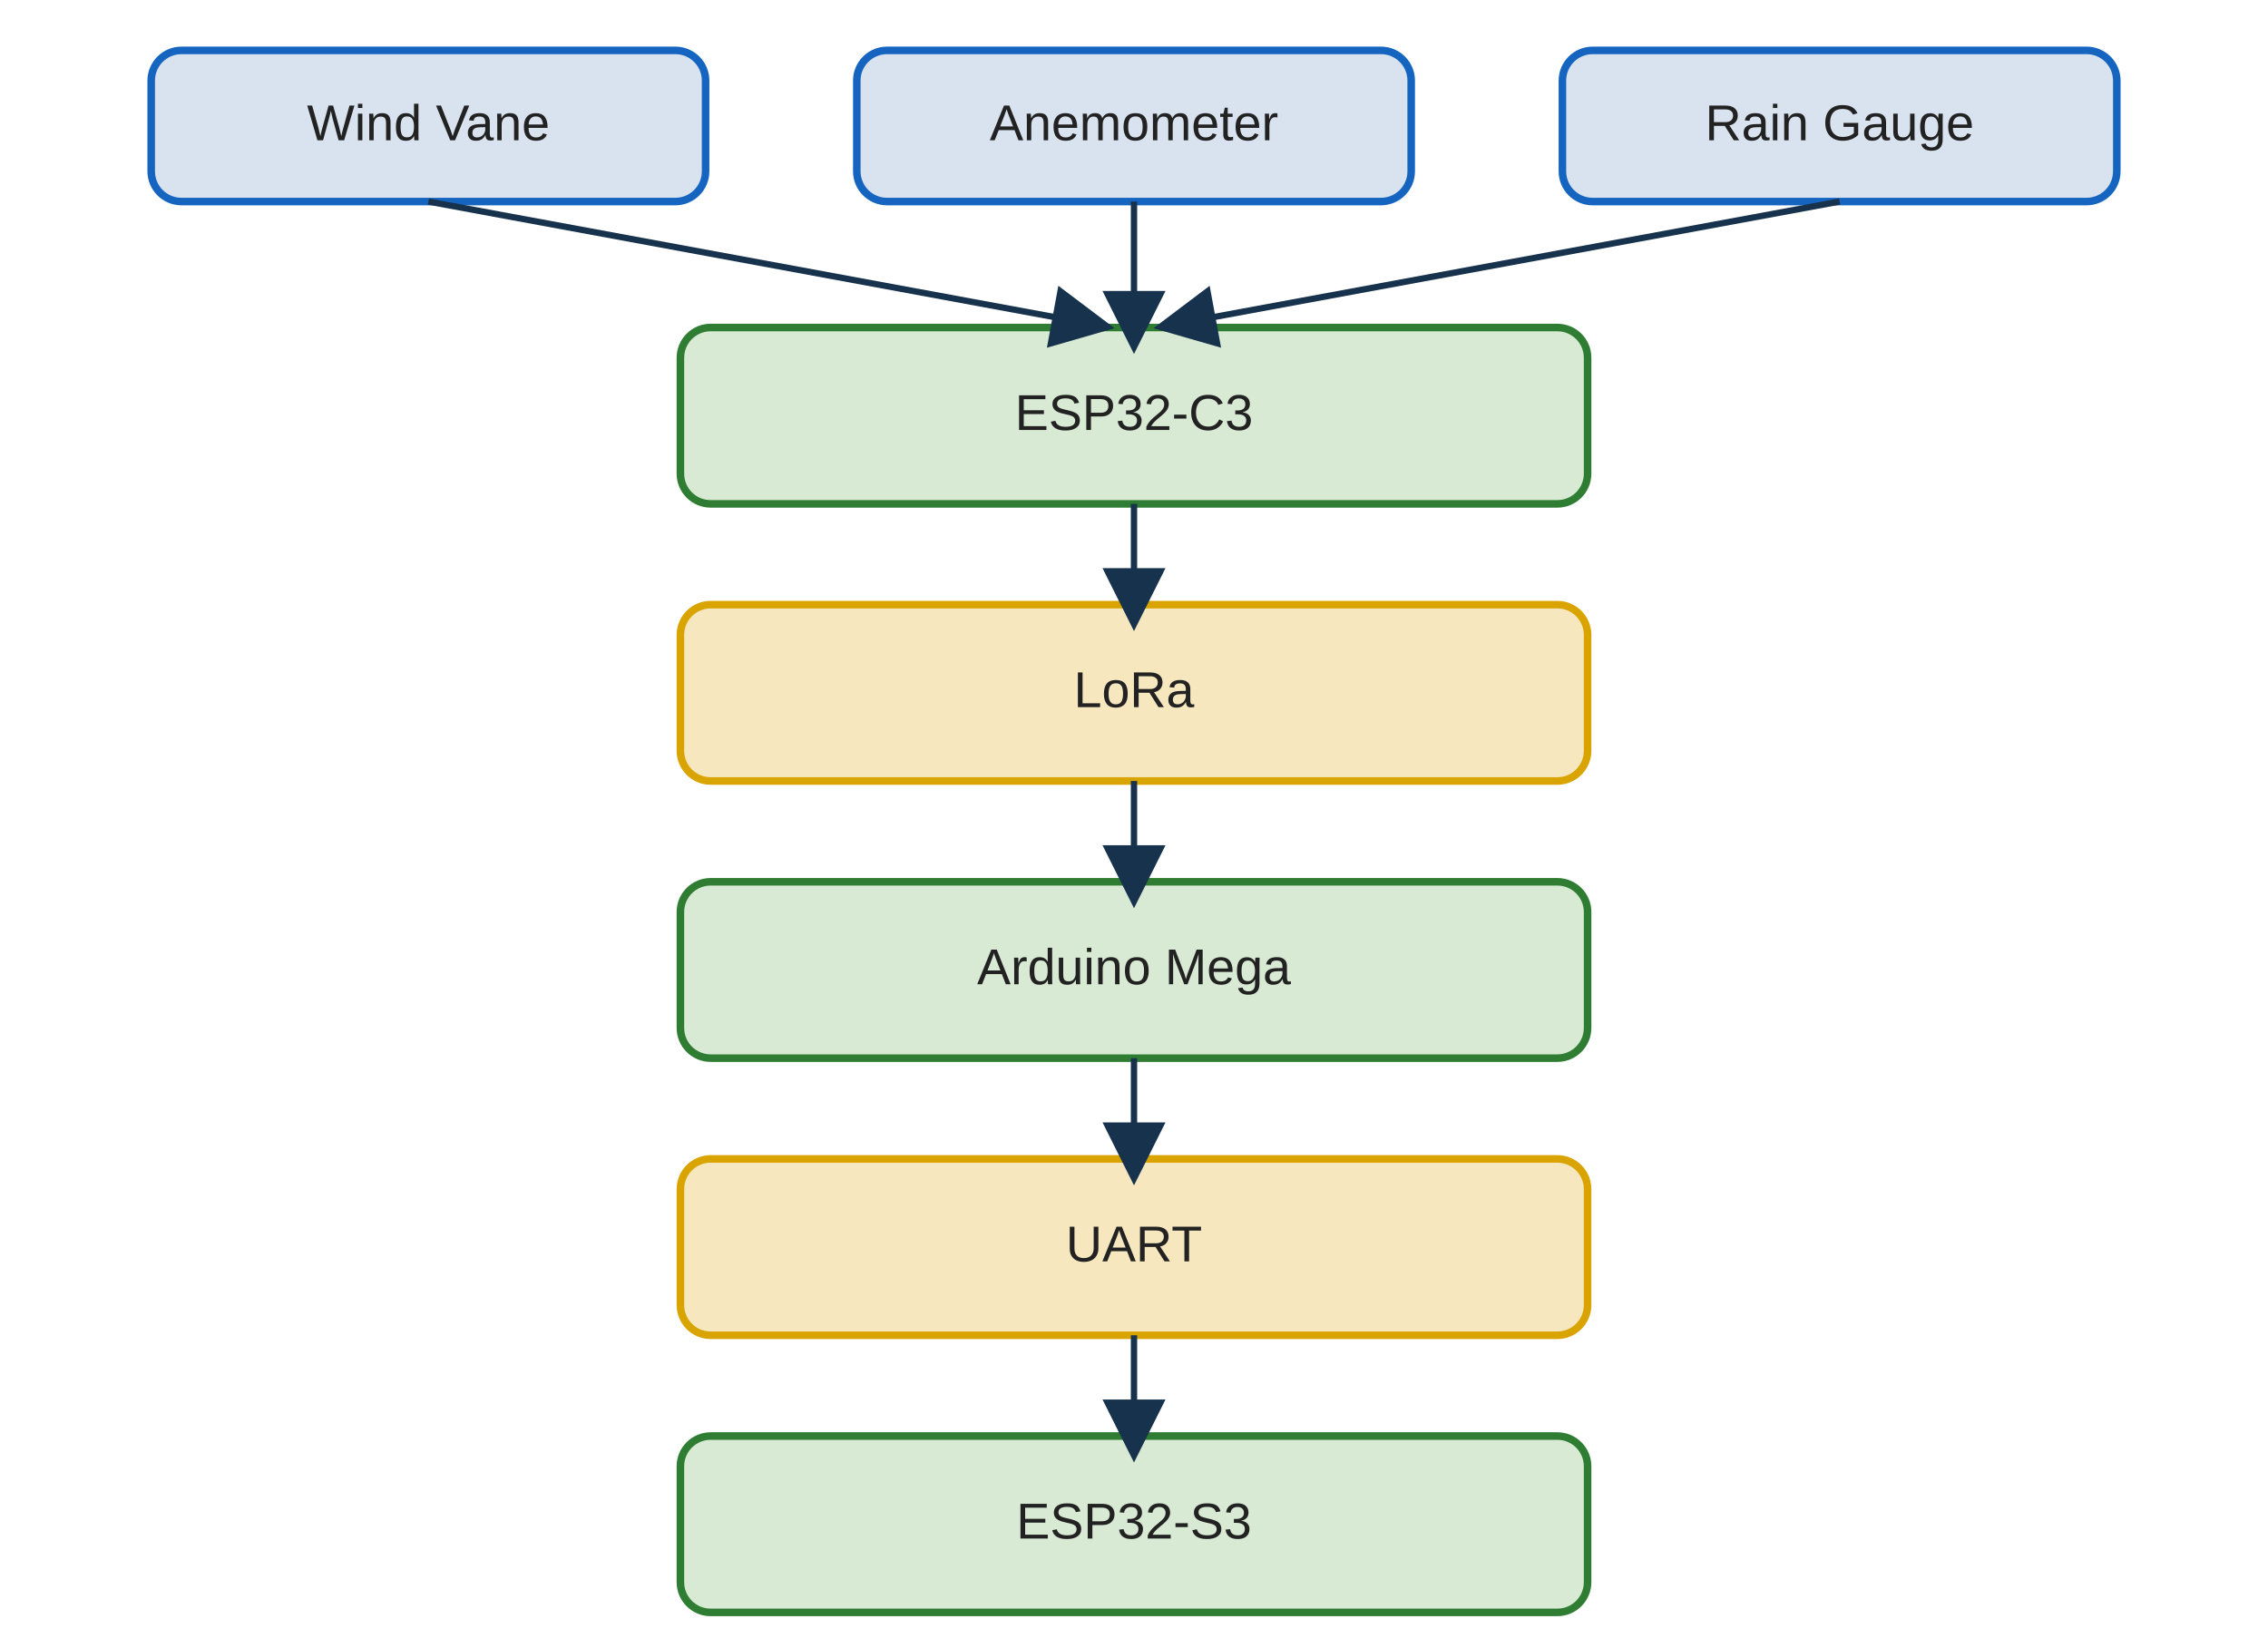
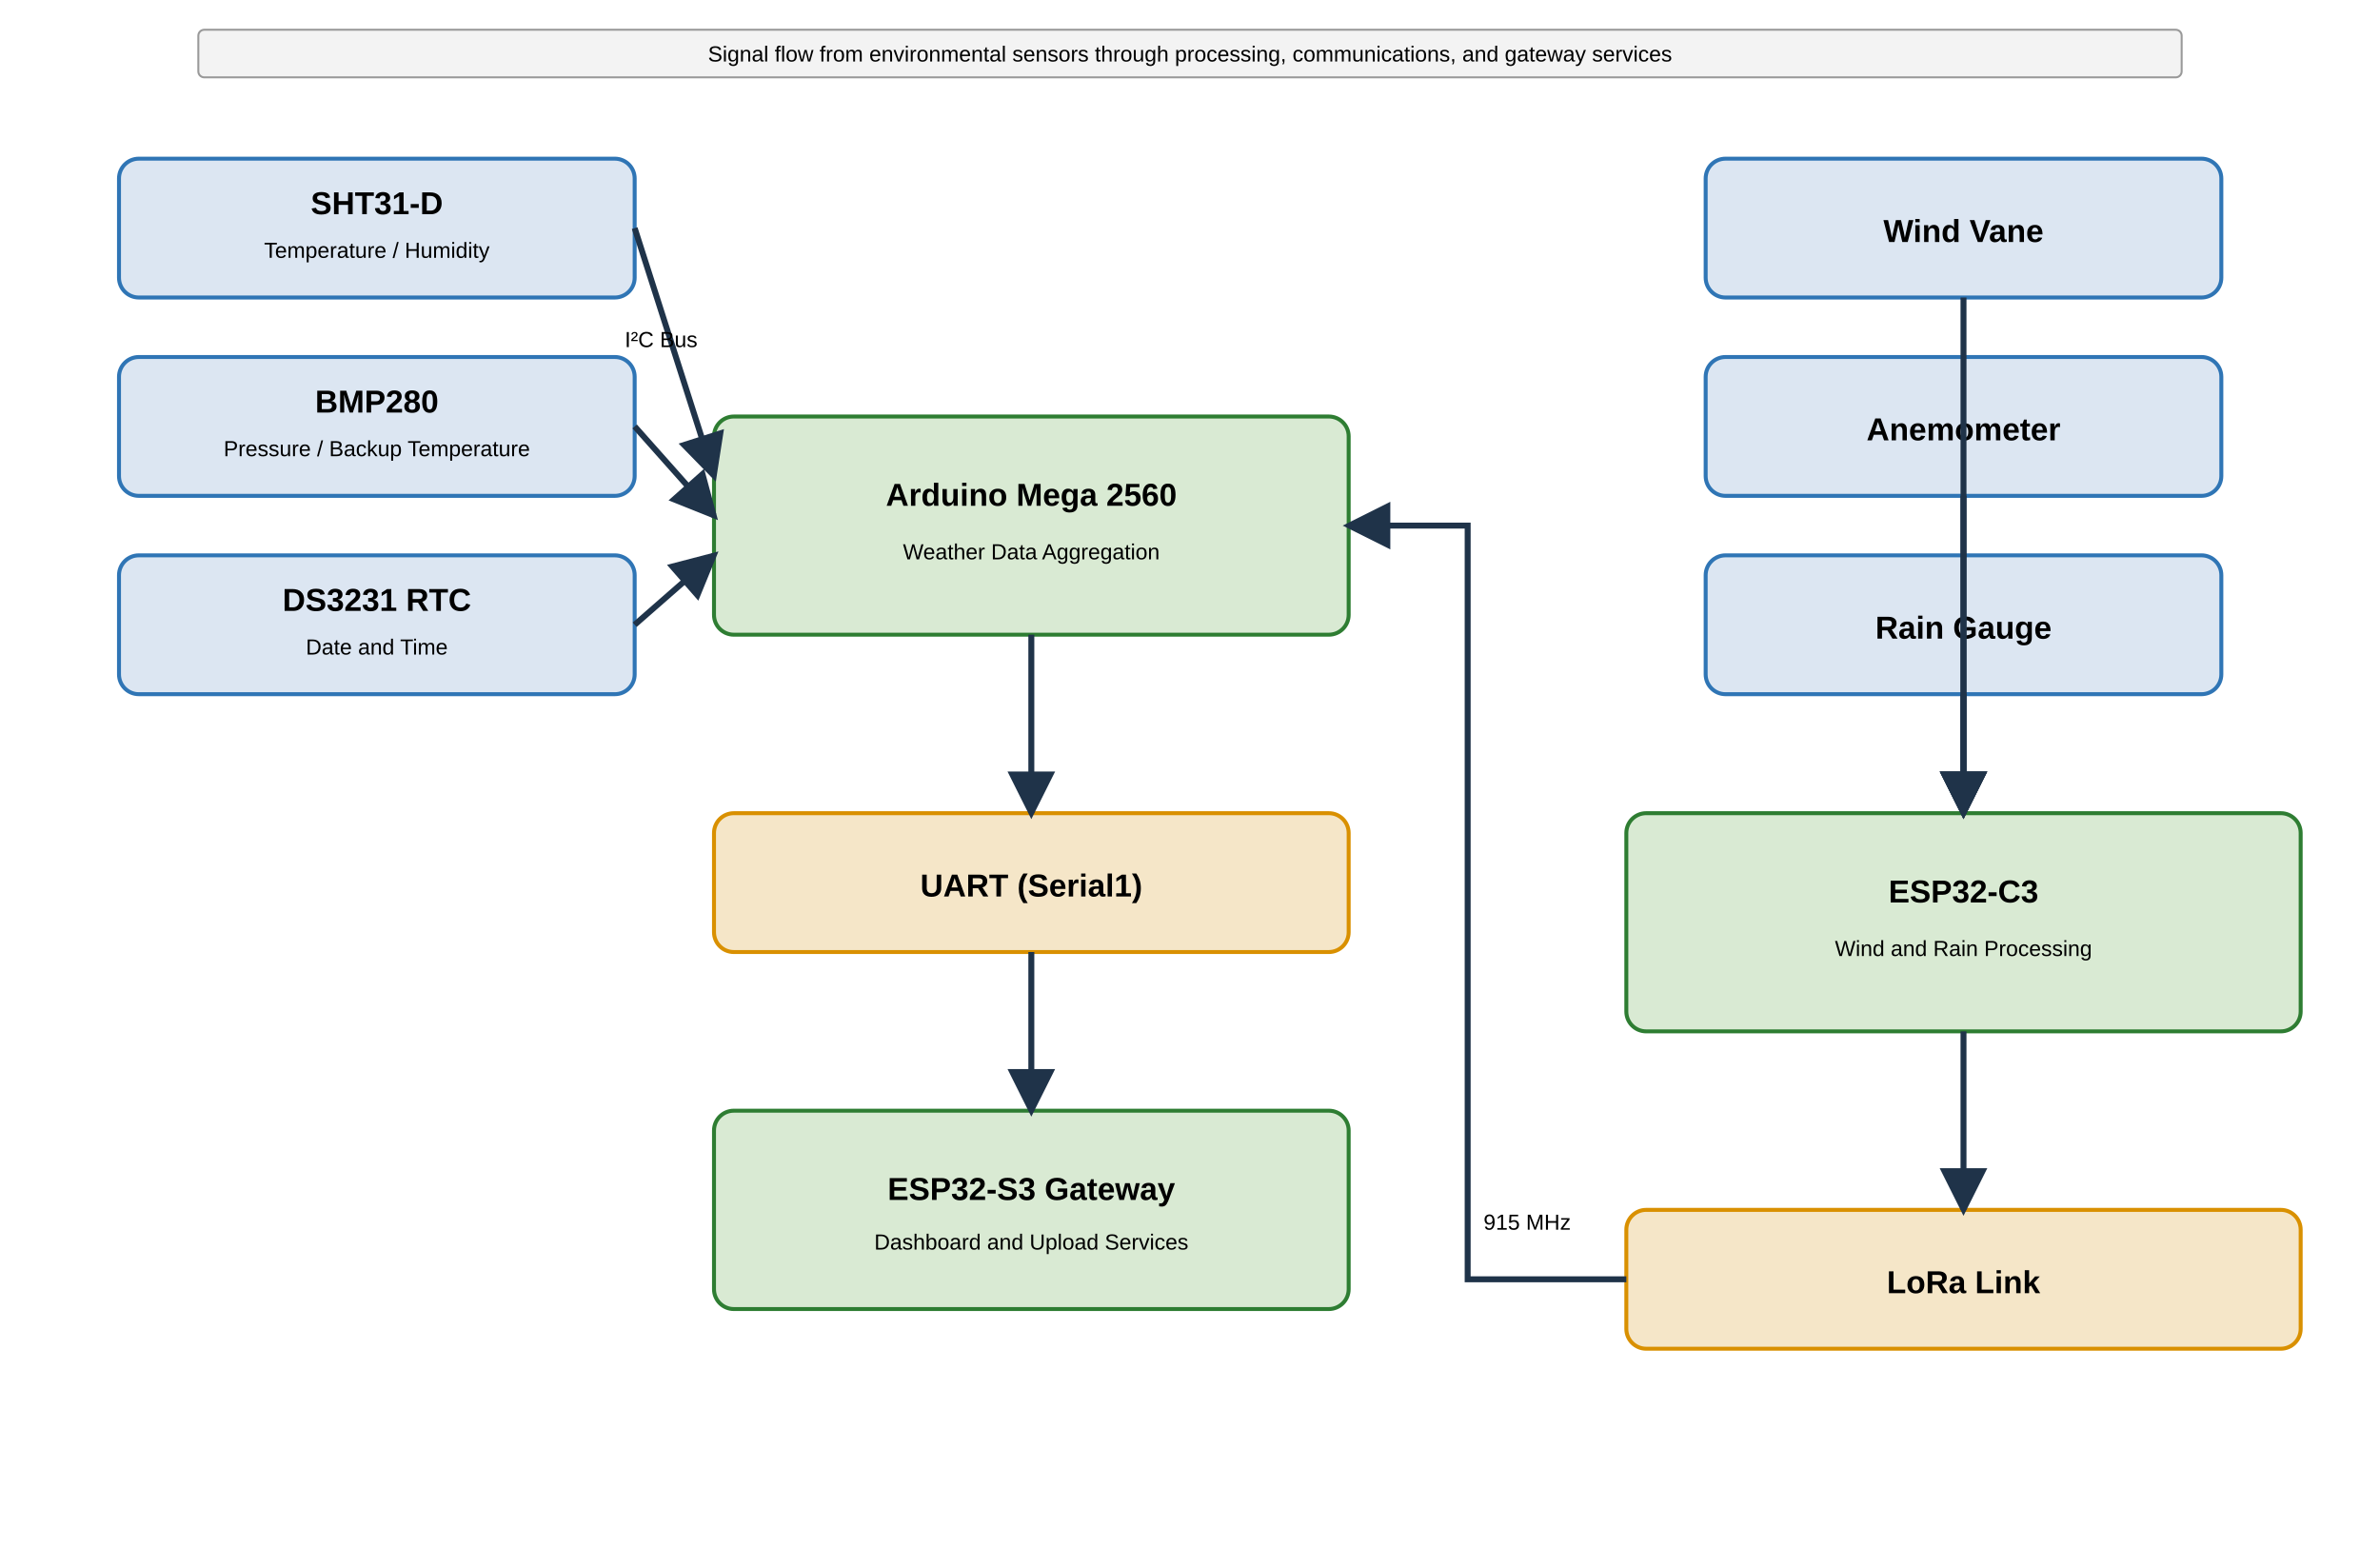
- <svg xmlns="http://www.w3.org/2000/svg" width="900" height="650" viewBox="0 0 900 650">
+ <svg xmlns="http://www.w3.org/2000/svg" width="1200" height="780" viewBox="0 0 1200 780">
  <defs>
    <style>
-       .label{
-         font-family:Arial,Helvetica,sans-serif;
-         font-size:20px;
-         text-anchor:middle;
-         dominant-baseline:middle;
-         fill:#222222;
-       }
+ .title { font: bold 16px Arial, sans-serif; fill:#000; }
+ .label { font: 14px Arial, sans-serif; fill:#000; }
+ .small { font: 11px Arial, sans-serif; fill:#000; }

-       .blueBox{
-         fill:#d9e2ef;
-         stroke:#1565c0;
-         stroke-width:3;
-       }
+ .sensorBox {
+     fill:#dce6f2;
+     stroke:#2f75b5;
+     stroke-width:2;
+ }

-       .greenBox{
-         fill:#d8ead3;
-         stroke:#2e7d32;
-         stroke-width:3;
-       }
+ .controllerBox {
+     fill:#d9ead3;
+     stroke:#2e7d32;
+     stroke-width:2;
+ }

-       .goldBox{
-         fill:#f6e7bf;
-         stroke:#d9a300;
-         stroke-width:3;
-       }
+ .commBox {
+     fill:#f5e6c8;
+     stroke:#d99000;
+     stroke-width:2;
+ }

-       .flow{
-         stroke:#17324d;
-         stroke-width:2.5;
-         fill:none;
-       }
-     </style>
-     <marker id="arrow" markerWidth="10" markerHeight="10" refX="5" refY="5" orient="auto">
-       <path d="M0,0 L10,5 L0,10 Z" fill="#17324d" />
+ .noteBox {
+     fill:#f3f3f3;
+     stroke:#999;
+     stroke-width:1;
+ }
+ 
+ .arrow {
+     stroke:#1f3349;
+     stroke-width:3;
+     fill:none;
+     marker-end:url(#arrowhead);
+ }
+ 
+ </style>
+     <marker id="arrowhead" markerWidth="8" markerHeight="8" refX="7" refY="4" orient="auto">
+       <polygon points="0,0 8,4 0,8" fill="#1f3349" />
    </marker>
  </defs>
-   <rect x="60" y="20" width="220" height="60" rx="12" class="blueBox" />
-   <text x="170" y="50" class="label">
-     Wind Vane
-   </text>
-   <rect x="340" y="20" width="220" height="60" rx="12" class="blueBox" />
-   <text x="450" y="50" class="label">
-     Anemometer
-   </text>
-   <rect x="620" y="20" width="220" height="60" rx="12" class="blueBox" />
-   <text x="730" y="50" class="label">
-     Rain Gauge
-   </text>
-   <rect x="270" y="130" width="360" height="70" rx="12" class="greenBox" />
-   <text x="450" y="165" class="label">
-     ESP32-C3
-   </text>
-   <rect x="270" y="240" width="360" height="70" rx="12" class="goldBox" />
-   <text x="450" y="275" class="label">
-     LoRa
-   </text>
-   <rect x="270" y="350" width="360" height="70" rx="12" class="greenBox" />
-   <text x="450" y="385" class="label">
-     Arduino Mega
-   </text>
-   <rect x="270" y="460" width="360" height="70" rx="12" class="goldBox" />
-   <text x="450" y="495" class="label">
-     UART
-   </text>
-   <rect x="270" y="570" width="360" height="70" rx="12" class="greenBox" />
-   <text x="450" y="605" class="label">
-     ESP32-S3
-   </text>
-   <line x1="170" y1="80" x2="430" y2="128" class="flow" marker-end="url(#arrow)" />
-   <line x1="450" y1="80" x2="450" y2="128" class="flow" marker-end="url(#arrow)" />
-   <line x1="730" y1="80" x2="470" y2="128" class="flow" marker-end="url(#arrow)" />
-   <line x1="450" y1="200" x2="450" y2="238" class="flow" marker-end="url(#arrow)" />
-   <line x1="450" y1="310" x2="450" y2="348" class="flow" marker-end="url(#arrow)" />
-   <line x1="450" y1="420" x2="450" y2="458" class="flow" marker-end="url(#arrow)" />
-   <line x1="450" y1="530" x2="450" y2="568" class="flow" marker-end="url(#arrow)" />
+   <rect x="100" y="15" width="1000" height="24" rx="3" class="noteBox" />
+   <text x="600" y="31" text-anchor="middle" class="small">
+ Signal flow from environmental sensors through processing, communications, and gateway services
+ </text>
+   <rect x="60" y="80" width="260" height="70" rx="10" class="sensorBox" />
+   <text x="190" y="108" text-anchor="middle" class="title">SHT31-D</text>
+   <text x="190" y="130" text-anchor="middle" class="small">Temperature / Humidity</text>
+   <rect x="60" y="180" width="260" height="70" rx="10" class="sensorBox" />
+   <text x="190" y="208" text-anchor="middle" class="title">BMP280</text>
+   <text x="190" y="230" text-anchor="middle" class="small">Pressure / Backup Temperature</text>
+   <rect x="60" y="280" width="260" height="70" rx="10" class="sensorBox" />
+   <text x="190" y="308" text-anchor="middle" class="title">DS3231 RTC</text>
+   <text x="190" y="330" text-anchor="middle" class="small">Date and Time</text>
+   <rect x="360" y="210" width="320" height="110" rx="10" class="controllerBox" />
+   <text x="520" y="255" text-anchor="middle" class="title">
+ Arduino Mega 2560
+ </text>
+   <text x="520" y="282" text-anchor="middle" class="small">
+ Weather Data Aggregation
+ </text>
+   <rect x="360" y="410" width="320" height="70" rx="10" class="commBox" />
+   <text x="520" y="452" text-anchor="middle" class="title">
+ UART (Serial1)
+ </text>
+   <rect x="360" y="560" width="320" height="100" rx="10" class="controllerBox" />
+   <text x="520" y="605" text-anchor="middle" class="title">
+ ESP32-S3 Gateway
+ </text>
+   <text x="520" y="630" text-anchor="middle" class="small">
+ Dashboard and Upload Services
+ </text>
+   <rect x="860" y="80" width="260" height="70" rx="10" class="sensorBox" />
+   <text x="990" y="122" text-anchor="middle" class="title">Wind Vane</text>
+   <rect x="860" y="180" width="260" height="70" rx="10" class="sensorBox" />
+   <text x="990" y="222" text-anchor="middle" class="title">Anemometer</text>
+   <rect x="860" y="280" width="260" height="70" rx="10" class="sensorBox" />
+   <text x="990" y="322" text-anchor="middle" class="title">Rain Gauge</text>
+   <rect x="820" y="410" width="340" height="110" rx="10" class="controllerBox" />
+   <text x="990" y="455" text-anchor="middle" class="title">
+ ESP32-C3
+ </text>
+   <text x="990" y="482" text-anchor="middle" class="small">
+ Wind and Rain Processing
+ </text>
+   <rect x="820" y="610" width="340" height="70" rx="10" class="commBox" />
+   <text x="990" y="652" text-anchor="middle" class="title">
+ LoRa Link
+ </text>
+   <line x1="320" y1="115" x2="360" y2="240" class="arrow" />
+   <line x1="320" y1="215" x2="360" y2="260" class="arrow" />
+   <line x1="320" y1="315" x2="360" y2="280" class="arrow" />
+   <text x="315" y="175" class="small">I²C Bus</text>
+   <line x1="520" y1="320" x2="520" y2="410" class="arrow" />
+   <line x1="520" y1="480" x2="520" y2="560" class="arrow" />
+   <line x1="990" y1="150" x2="990" y2="410" class="arrow" />
+   <line x1="990" y1="250" x2="990" y2="410" class="arrow" />
+   <line x1="990" y1="350" x2="990" y2="410" class="arrow" />
+   <line x1="990" y1="520" x2="990" y2="610" class="arrow" />
+   <path d="M820 645 L740 645 L740 265 L680 265" class="arrow" />
+   <text x="748" y="620" class="small">
+ 915 MHz
+ </text>
</svg>
